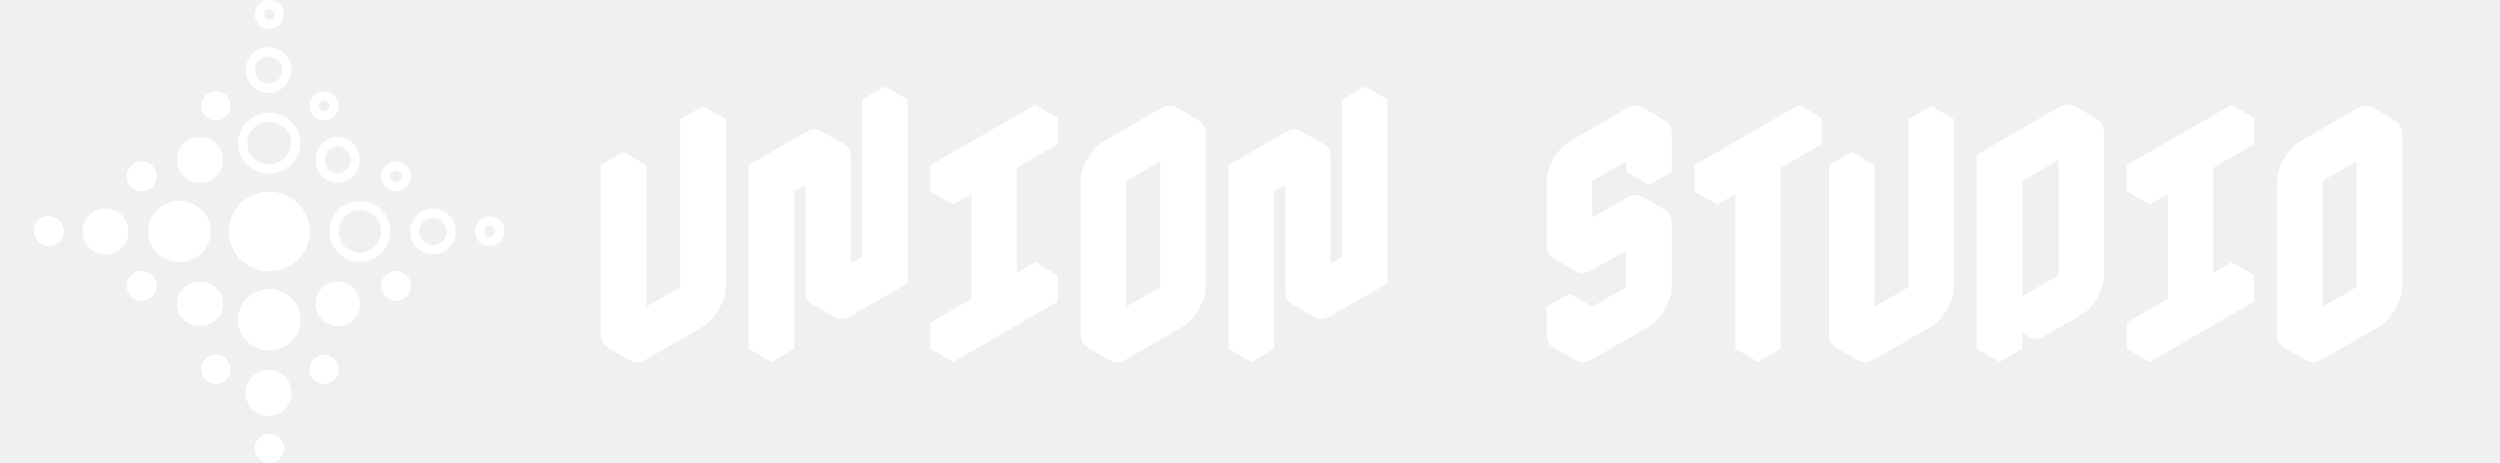
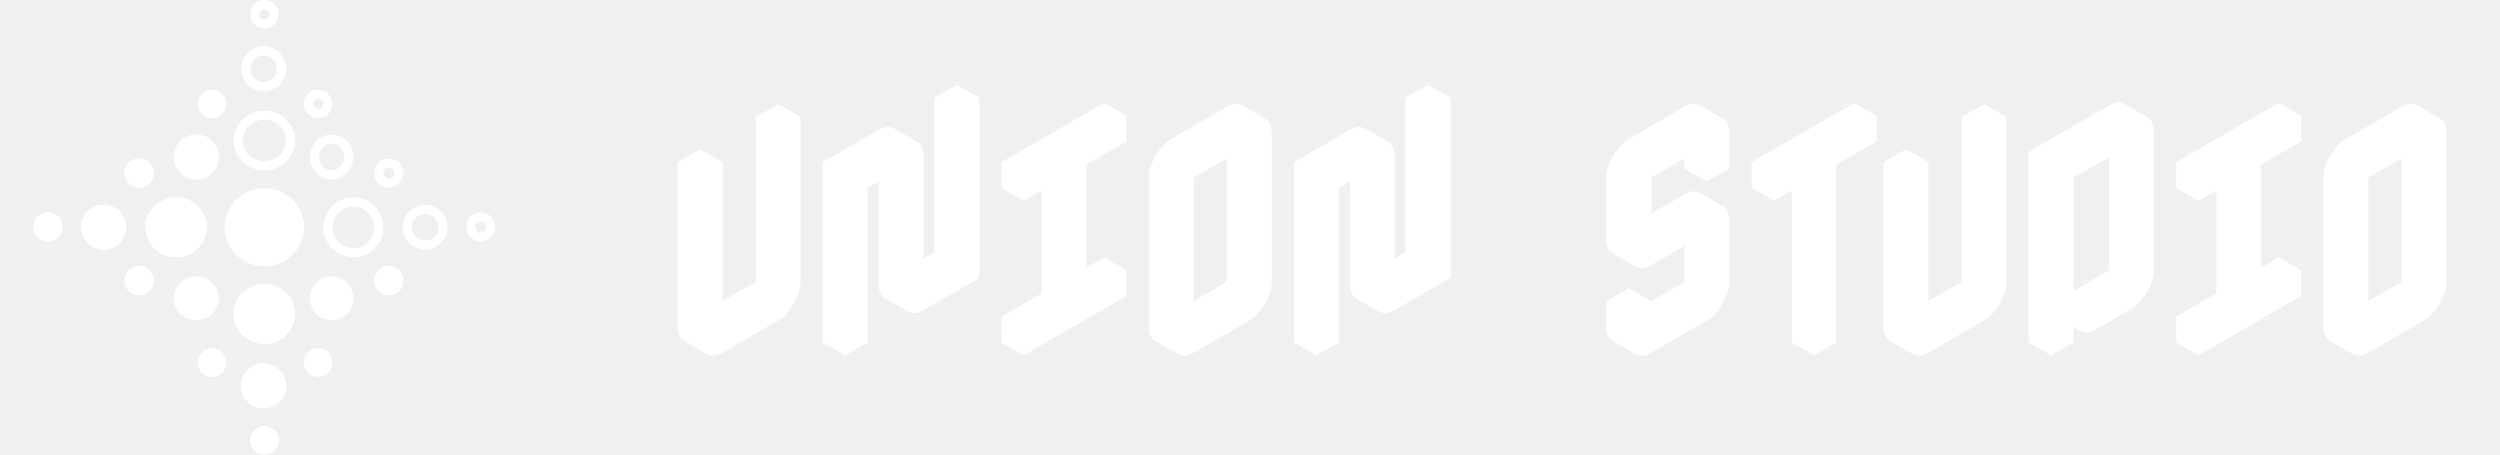
- <svg xmlns="http://www.w3.org/2000/svg" width="810" height="150" viewBox="0 0 810 150" fill="none">
+ <svg xmlns="http://www.w3.org/2000/svg" width="825" height="150" viewBox="0 0 825 150" fill="none">
  <g clip-path="url(#clip0_87_31)">
    <ellipse cx="87.234" cy="75" rx="13.076" ry="12.829" fill="white" />
    <mask id="stroke0_87_31" fill="white">
      <path d="M100.31 75C100.31 82.085 94.456 87.829 87.234 87.829C80.012 87.829 74.158 82.085 74.158 75C74.158 67.915 80.012 62.171 87.234 62.171C94.456 62.171 100.31 67.915 100.31 75Z" />
    </mask>
    <ellipse cx="87.234" cy="75" rx="13.076" ry="12.829" stroke-width="6" stroke="white" mask="url(#stroke0_87_31)" />
    <mask id="stroke1_87_31" fill="white">
      <path d="M126.461 75.001C126.461 80.451 122.042 84.869 116.592 84.869C111.142 84.869 106.724 80.451 106.724 75.001C106.724 69.551 111.142 65.132 116.592 65.132C122.042 65.132 126.461 69.551 126.461 75.001Z" />
    </mask>
    <ellipse cx="116.592" cy="75.001" rx="9.868" ry="9.868" stroke-width="6" stroke="white" mask="url(#stroke1_87_31)" />
    <mask id="stroke2_87_31" fill="white">
      <path d="M147.679 74.999C147.679 79.087 144.365 82.401 140.277 82.401C136.19 82.401 132.876 79.087 132.876 74.999C132.876 70.912 136.19 67.598 140.277 67.598C144.365 67.598 147.679 70.912 147.679 74.999Z" />
    </mask>
    <ellipse cx="140.277" cy="74.999" rx="7.401" ry="7.401" stroke-width="6" stroke="white" mask="url(#stroke2_87_31)" />
    <ellipse cx="109.437" cy="98.437" rx="7.155" ry="7.155" fill="white" />
    <mask id="stroke3_87_31" fill="white">
      <path d="M116.592 98.437C116.592 102.389 113.388 105.592 109.437 105.592C105.485 105.592 102.282 102.389 102.282 98.437C102.282 94.486 105.485 91.283 109.437 91.283C113.388 91.283 116.592 94.486 116.592 98.437Z" />
    </mask>
    <ellipse cx="109.437" cy="98.437" rx="7.155" ry="7.155" stroke-width="6" stroke="white" mask="url(#stroke3_87_31)" />
    <mask id="stroke4_87_31" fill="white">
      <path d="M116.592 51.809C116.592 55.897 113.388 59.211 109.437 59.211C105.485 59.211 102.282 55.897 102.282 51.809C102.282 47.721 105.485 44.408 109.437 44.408C113.388 44.408 116.592 47.721 116.592 51.809Z" />
    </mask>
    <ellipse cx="109.437" cy="51.809" rx="7.155" ry="7.401" stroke-width="6" stroke="white" mask="url(#stroke4_87_31)" />
    <ellipse cx="64.783" cy="98.437" rx="7.401" ry="7.155" fill="white" />
    <mask id="stroke5_87_31" fill="white">
      <path d="M72.185 98.437C72.185 102.389 68.871 105.592 64.783 105.592C60.696 105.592 57.382 102.389 57.382 98.437C57.382 94.486 60.696 91.283 64.783 91.283C68.871 91.283 72.185 94.486 72.185 98.437Z" />
    </mask>
    <ellipse cx="64.783" cy="98.437" rx="7.401" ry="7.155" stroke-width="6" stroke="white" mask="url(#stroke5_87_31)" />
    <ellipse cx="64.783" cy="51.809" rx="7.401" ry="7.401" fill="white" />
    <mask id="stroke6_87_31" fill="white">
      <path d="M72.185 51.809C72.185 55.897 68.871 59.211 64.783 59.211C60.696 59.211 57.382 55.897 57.382 51.809C57.382 47.721 60.696 44.408 64.783 44.408C68.871 44.408 72.185 47.721 72.185 51.809Z" />
    </mask>
    <ellipse cx="64.783" cy="51.809" rx="7.401" ry="7.401" stroke-width="6" stroke="white" mask="url(#stroke6_87_31)" />
    <mask id="stroke7_87_31" fill="white">
      <path d="M94.388 22.697C94.388 26.785 91.074 30.099 86.986 30.099C82.899 30.099 79.585 26.785 79.585 22.697C79.585 18.61 82.899 15.296 86.986 15.296C91.074 15.296 94.388 18.61 94.388 22.697Z" />
    </mask>
    <ellipse cx="86.986" cy="22.697" rx="7.401" ry="7.401" stroke-width="6" stroke="white" mask="url(#stroke7_87_31)" />
    <ellipse cx="86.986" cy="127.303" rx="7.401" ry="7.401" fill="white" />
    <mask id="stroke8_87_31" fill="white">
      <path d="M94.388 127.303C94.388 131.39 91.074 134.704 86.986 134.704C82.899 134.704 79.585 131.39 79.585 127.303C79.585 123.215 82.899 119.901 86.986 119.901C91.074 119.901 94.388 123.215 94.388 127.303Z" />
    </mask>
    <ellipse cx="86.986" cy="127.303" rx="7.401" ry="7.401" stroke-width="6" stroke="white" mask="url(#stroke8_87_31)" />
    <mask id="stroke9_87_31" fill="white">
      <path d="M163.467 74.877C163.467 77.534 161.314 79.688 158.657 79.688C156 79.688 153.846 77.534 153.846 74.877C153.846 72.22 156 70.066 158.657 70.066C161.314 70.066 163.467 72.22 163.467 74.877Z" />
    </mask>
    <ellipse cx="158.657" cy="74.877" rx="4.811" ry="4.811" stroke-width="6" stroke="white" mask="url(#stroke9_87_31)" />
    <ellipse cx="128.312" cy="92.64" rx="4.811" ry="4.811" fill="white" />
    <mask id="stroke10_87_31" fill="white">
      <path d="M133.123 92.64C133.123 95.297 130.969 97.451 128.312 97.451C125.655 97.451 123.501 95.297 123.501 92.64C123.501 89.983 125.655 87.829 128.312 87.829C130.969 87.829 133.123 89.983 133.123 92.64Z" />
    </mask>
    <ellipse cx="128.312" cy="92.64" rx="4.811" ry="4.811" stroke-width="6" stroke="white" mask="url(#stroke10_87_31)" />
    <ellipse cx="104.995" cy="119.655" rx="4.688" ry="4.688" fill="white" />
    <mask id="stroke11_87_31" fill="white">
      <path d="M109.683 119.655C109.683 122.244 107.584 124.342 104.995 124.342C102.406 124.342 100.308 122.244 100.308 119.655C100.308 117.066 102.406 114.967 104.995 114.967C107.584 114.967 109.683 117.066 109.683 119.655Z" />
    </mask>
    <ellipse cx="104.995" cy="119.655" rx="4.688" ry="4.688" stroke-width="6" stroke="white" mask="url(#stroke11_87_31)" />
    <mask id="stroke12_87_31" fill="white">
      <path d="M109.683 34.293C109.683 36.882 107.584 38.98 104.995 38.98C102.406 38.98 100.308 36.882 100.308 34.293C100.308 31.704 102.406 29.605 104.995 29.605C107.584 29.605 109.683 31.704 109.683 34.293Z" />
    </mask>
    <ellipse cx="104.995" cy="34.293" rx="4.688" ry="4.688" stroke-width="6" stroke="white" mask="url(#stroke12_87_31)" />
    <ellipse cx="69.964" cy="119.655" rx="4.688" ry="4.688" fill="white" />
    <mask id="stroke13_87_31" fill="white">
      <path d="M74.651 119.655C74.651 122.244 72.553 124.342 69.964 124.342C67.375 124.342 65.276 122.244 65.276 119.655C65.276 117.066 67.375 114.967 69.964 114.967C72.553 114.967 74.651 117.066 74.651 119.655Z" />
    </mask>
    <ellipse cx="69.964" cy="119.655" rx="4.688" ry="4.688" stroke-width="6" stroke="white" mask="url(#stroke13_87_31)" />
    <ellipse cx="69.964" cy="34.293" rx="4.688" ry="4.688" fill="white" />
    <mask id="stroke14_87_31" fill="white">
      <path d="M74.651 34.293C74.651 36.882 72.553 38.98 69.964 38.98C67.375 38.98 65.276 36.882 65.276 34.293C65.276 31.704 67.375 29.605 69.964 29.605C72.553 29.605 74.651 31.704 74.651 34.293Z" />
    </mask>
    <ellipse cx="69.964" cy="34.293" rx="4.688" ry="4.688" stroke-width="6" stroke="white" mask="url(#stroke14_87_31)" />
    <mask id="stroke15_87_31" fill="white">
      <path d="M133.123 57.114C133.123 59.771 130.969 61.925 128.312 61.925C125.655 61.925 123.501 59.771 123.501 57.114C123.501 54.457 125.655 52.303 128.312 52.303C130.969 52.303 133.123 54.457 133.123 57.114Z" />
    </mask>
    <ellipse cx="128.312" cy="57.114" rx="4.811" ry="4.811" stroke-width="6" stroke="white" mask="url(#stroke15_87_31)" />
    <ellipse cx="45.91" cy="92.64" rx="4.811" ry="4.811" fill="white" />
    <mask id="stroke16_87_31" fill="white">
      <path d="M50.72 92.64C50.72 95.297 48.566 97.451 45.91 97.451C43.252 97.451 41.099 95.297 41.099 92.64C41.099 89.983 43.252 87.829 45.91 87.829C48.566 87.829 50.72 89.983 50.72 92.64Z" />
    </mask>
    <ellipse cx="45.91" cy="92.64" rx="4.811" ry="4.811" stroke-width="6" stroke="white" mask="url(#stroke16_87_31)" />
    <ellipse cx="45.91" cy="57.114" rx="4.811" ry="4.811" fill="white" />
    <mask id="stroke17_87_31" fill="white">
      <path d="M50.72 57.114C50.72 59.771 48.566 61.925 45.91 61.925C43.252 61.925 41.099 59.771 41.099 57.114C41.099 54.457 43.252 52.303 45.91 52.303C48.566 52.303 50.72 54.457 50.72 57.114Z" />
    </mask>
    <ellipse cx="45.91" cy="57.114" rx="4.811" ry="4.811" stroke-width="6" stroke="white" mask="url(#stroke17_87_31)" />
    <mask id="stroke18_87_31" fill="white">
      <path d="M91.921 4.688C91.921 7.276 89.822 9.375 87.233 9.375C84.645 9.375 82.546 7.276 82.546 4.688C82.546 2.099 84.645 0 87.233 0C89.822 0 91.921 2.099 91.921 4.688Z" />
    </mask>
    <ellipse cx="87.233" cy="4.688" rx="4.688" ry="4.688" stroke-width="6" stroke="white" mask="url(#stroke18_87_31)" />
    <ellipse cx="87.233" cy="145.313" rx="4.688" ry="4.688" fill="white" />
    <mask id="stroke19_87_31" fill="white">
      <path d="M91.921 145.313C91.921 147.901 89.822 150 87.233 150C84.645 150 82.546 147.901 82.546 145.313C82.546 142.724 84.645 140.625 87.233 140.625C89.822 140.625 91.921 142.724 91.921 145.313Z" />
    </mask>
    <ellipse cx="87.233" cy="145.313" rx="4.688" ry="4.688" stroke-width="6" stroke="white" mask="url(#stroke19_87_31)" />
    <ellipse cx="15.811" cy="74.877" rx="4.811" ry="4.811" fill="white" />
    <mask id="stroke20_87_31" fill="white">
      <path d="M20.622 74.877C20.622 77.534 18.468 79.688 15.811 79.688C13.154 79.688 11 77.534 11 74.877C11 72.22 13.154 70.066 15.811 70.066C18.468 70.066 20.622 72.22 20.622 74.877Z" />
    </mask>
    <ellipse cx="15.811" cy="74.877" rx="4.811" ry="4.811" stroke-width="6" stroke="white" mask="url(#stroke20_87_31)" />
    <ellipse cx="58.121" cy="75.001" rx="10.115" ry="9.868" fill="white" />
    <mask id="stroke21_87_31" fill="white">
      <path d="M68.236 75.001C68.236 80.451 63.708 84.869 58.121 84.869C52.535 84.869 48.006 80.451 48.006 75.001C48.006 69.551 52.535 65.132 58.121 65.132C63.708 65.132 68.236 69.551 68.236 75.001Z" />
    </mask>
    <ellipse cx="58.121" cy="75.001" rx="10.115" ry="9.868" stroke-width="6" stroke="white" mask="url(#stroke21_87_31)" />
    <ellipse cx="34.19" cy="74.999" rx="7.401" ry="7.401" fill="white" />
    <mask id="stroke22_87_31" fill="white">
      <path d="M41.592 74.999C41.592 79.087 38.278 82.401 34.19 82.401C30.103 82.401 26.789 79.087 26.789 74.999C26.789 70.912 30.103 67.598 34.19 67.598C38.278 67.598 41.592 70.912 41.592 74.999Z" />
    </mask>
    <ellipse cx="34.19" cy="74.999" rx="7.401" ry="7.401" stroke-width="6" stroke="white" mask="url(#stroke22_87_31)" />
    <ellipse cx="87.232" cy="103.618" rx="10.115" ry="9.868" fill="white" />
    <mask id="stroke23_87_31" fill="white">
      <path d="M97.348 103.618C97.348 109.069 92.819 113.487 87.232 113.487C81.646 113.487 77.117 109.069 77.117 103.618C77.117 98.168 81.646 93.75 87.232 93.75C92.819 93.75 97.348 98.168 97.348 103.618Z" />
    </mask>
    <ellipse cx="87.232" cy="103.618" rx="10.115" ry="9.868" stroke-width="6" stroke="white" mask="url(#stroke23_87_31)" />
    <mask id="stroke24_87_31" fill="white">
      <path d="M97.348 46.382C97.348 51.832 92.819 56.25 87.232 56.25C81.646 56.25 77.117 51.832 77.117 46.382C77.117 40.931 81.646 36.513 87.232 36.513C92.819 36.513 97.348 40.931 97.348 46.382Z" />
    </mask>
    <ellipse cx="87.232" cy="46.382" rx="10.115" ry="9.868" stroke-width="6" stroke="white" mask="url(#stroke24_87_31)" />
-     <path d="M227.797 105.775L209.437 116.4C207.454 117.533 205.726 117.675 204.252 116.825C202.779 115.975 202.042 114.417 202.042 112.15V57.75L209.437 53.5V107.9L227.797 97.275V42.875L235.192 38.625V93.025C235.192 94.498 234.824 96.085 234.087 97.785C233.407 99.485 232.501 101.072 231.367 102.545C230.291 103.962 229.101 105.038 227.797 105.775ZM235.192 38.625L227.797 42.875L220.402 38.625L227.797 34.375L235.192 38.625ZM227.797 42.875V97.275L220.402 93.025V38.625L227.797 42.875ZM227.797 97.275L209.437 107.9L202.042 103.65L220.402 93.025L227.797 97.275ZM209.437 53.5L202.042 57.75L194.647 53.5L202.042 49.25L209.437 53.5ZM202.042 57.75V112.15C202.042 114.417 202.779 115.975 204.252 116.825L196.857 112.575C195.384 111.725 194.647 110.167 194.647 107.9V53.5L202.042 57.75ZM268.298 47.125C270.281 45.992 272.009 45.85 273.483 46.7C274.956 47.55 275.693 49.108 275.693 51.375V93.875L286.743 87.5V36.5L294.138 32.25V91.75L275.693 102.375C273.766 103.508 272.038 103.65 270.508 102.8C269.034 101.95 268.298 100.392 268.298 98.125V55.625L257.333 62V113L249.938 117.25V57.75L268.298 47.125ZM294.138 32.25L286.743 36.5L279.348 32.25L286.743 28L294.138 32.25ZM286.743 36.5V87.5L279.348 83.25V32.25L286.743 36.5ZM286.743 87.5L275.693 93.875L268.298 89.625L279.348 83.25L286.743 87.5ZM268.298 55.625V98.125C268.298 100.392 269.034 101.95 270.508 102.8L263.198 98.55C261.724 97.7 260.988 96.142 260.988 93.875V51.375L268.298 55.625ZM273.483 46.7C272.009 45.85 270.281 45.992 268.298 47.125L249.938 57.75L242.543 53.5L260.988 42.875C262.914 41.742 264.614 41.6 266.088 42.45L273.483 46.7ZM249.938 57.75V117.25L242.543 113V53.5L249.938 57.75ZM322.133 101.1V58.6L308.873 66.25V57.75L342.703 38.2V46.7L329.443 54.35V96.85L342.703 89.2V97.7L308.873 117.25V108.75L322.133 101.1ZM322.133 101.1L308.873 108.75L301.478 104.5L314.738 96.85L322.133 101.1ZM308.873 108.75V117.25L301.478 113V104.5L308.873 108.75ZM342.703 89.2L329.443 96.85L322.133 92.6L335.393 84.95L342.703 89.2ZM322.133 58.6V101.1L314.738 96.85V54.35L322.133 58.6ZM342.703 38.2L308.873 57.75L301.478 53.5L335.393 33.95L342.703 38.2ZM308.873 57.75V66.25L301.478 62V53.5L308.873 57.75ZM364.911 50.1L383.271 39.475C385.197 38.342 386.897 38.2 388.371 39.05C389.901 39.9 390.666 41.458 390.666 43.725V93.025C390.666 94.498 390.297 96.085 389.561 97.785C388.881 99.485 387.974 101.072 386.841 102.545C385.764 103.962 384.574 105.038 383.271 105.775L364.911 116.4C362.927 117.533 361.199 117.675 359.726 116.825C358.252 115.975 357.516 114.417 357.516 112.15V62.85C357.516 61.32 357.856 59.733 358.536 58.09C359.216 56.39 360.122 54.832 361.256 53.415C362.389 51.942 363.607 50.837 364.911 50.1ZM364.911 107.9L383.271 97.275V47.975L364.911 58.6V107.9ZM383.271 47.975V97.275L375.876 93.025V43.725L383.271 47.975ZM383.271 97.275L364.911 107.9L357.516 103.65L375.876 93.025L383.271 97.275ZM388.456 39.05C386.926 38.2 385.197 38.342 383.271 39.475L364.911 50.1C363.607 50.837 362.389 51.942 361.256 53.415C360.122 54.832 359.216 56.39 358.536 58.09C357.856 59.733 357.516 61.32 357.516 62.85V112.15C357.516 114.417 358.252 115.975 359.726 116.825L352.331 112.575C350.857 111.725 350.121 110.167 350.121 107.9V58.6C350.121 57.07 350.461 55.483 351.141 53.84C351.821 52.14 352.727 50.582 353.861 49.165C354.994 47.692 356.212 46.587 357.516 45.85L375.876 35.225C377.859 34.092 379.587 33.95 381.061 34.8L388.456 39.05ZM423.771 47.125C425.755 45.992 427.483 45.85 428.956 46.7C430.43 47.55 431.166 49.108 431.166 51.375V93.875L442.216 87.5V36.5L449.611 32.25V91.75L431.166 102.375C429.24 103.508 427.511 103.65 425.981 102.8C424.508 101.95 423.771 100.392 423.771 98.125V55.625L412.806 62V113L405.411 117.25V57.75L423.771 47.125ZM449.611 32.25L442.216 36.5L434.821 32.25L442.216 28L449.611 32.25ZM442.216 36.5V87.5L434.821 83.25V32.25L442.216 36.5ZM442.216 87.5L431.166 93.875L423.771 89.625L434.821 83.25L442.216 87.5ZM423.771 55.625V98.125C423.771 100.392 424.508 101.95 425.981 102.8L418.671 98.55C417.198 97.7 416.461 96.142 416.461 93.875V51.375L423.771 55.625ZM428.956 46.7C427.483 45.85 425.755 45.992 423.771 47.125L405.411 57.75L398.016 53.5L416.461 42.875C418.388 41.742 420.088 41.6 421.561 42.45L428.956 46.7ZM405.411 57.75V117.25L398.016 113V53.5L405.411 57.75ZM515.902 87.5C513.919 88.633 512.19 88.775 510.717 87.925C509.244 87.075 508.507 85.517 508.507 83.25V62.85C508.507 61.32 508.847 59.733 509.527 58.09C510.207 56.39 511.114 54.832 512.247 53.415C513.38 51.942 514.599 50.837 515.902 50.1L534.262 39.475C536.189 38.342 537.889 38.2 539.362 39.05C540.892 39.9 541.657 41.458 541.657 43.725V55.625L534.262 59.875V47.975L515.902 58.6V79L534.262 68.375C536.189 67.242 537.889 67.1 539.362 67.95C540.892 68.8 541.657 70.358 541.657 72.625V93.025C541.657 94.498 541.289 96.085 540.552 97.785C539.872 99.485 538.965 101.072 537.832 102.545C536.755 103.962 535.565 105.038 534.262 105.775L515.902 116.4C513.919 117.533 512.19 117.675 510.717 116.825C509.244 115.975 508.507 114.417 508.507 112.15V103.65L515.902 99.4V107.9L534.262 97.275V76.875L515.902 87.5ZM534.262 76.875V97.275L526.867 93.025V72.625L534.262 76.875ZM534.262 97.275L515.902 107.9L508.507 103.65L526.867 93.025L534.262 97.275ZM534.262 47.975V59.875L526.867 55.625V43.725L534.262 47.975ZM515.902 99.4L508.507 103.65L501.112 99.4L508.507 95.15L515.902 99.4ZM508.507 103.65V112.15C508.507 114.417 509.244 115.975 510.717 116.825L503.322 112.575C501.849 111.725 501.112 110.167 501.112 107.9V99.4L508.507 103.65ZM539.447 67.95C537.917 67.1 536.189 67.242 534.262 68.375L515.902 79L508.507 74.75L526.867 64.125C528.85 62.992 530.579 62.85 532.052 63.7L539.447 67.95ZM539.447 39.05C537.917 38.2 536.189 38.342 534.262 39.475L515.902 50.1C514.599 50.837 513.38 51.942 512.247 53.415C511.114 54.832 510.207 56.39 509.527 58.09C508.847 59.733 508.507 61.32 508.507 62.85V83.25C508.507 85.517 509.244 87.075 510.717 87.925L503.322 83.675C501.849 82.825 501.112 81.267 501.112 79V58.6C501.112 57.07 501.452 55.483 502.132 53.84C502.812 52.14 503.719 50.582 504.852 49.165C505.985 47.692 507.204 46.587 508.507 45.85L526.867 35.225C528.85 34.092 530.579 33.95 532.052 34.8L539.447 39.05ZM569.663 58.6L556.403 66.25V57.75L590.233 38.2V46.7L576.973 54.35V113L569.663 117.25V58.6ZM569.663 58.6V117.25L562.268 113V54.35L569.663 58.6ZM590.233 38.2L556.403 57.75L549.008 53.5L582.923 33.95L590.233 38.2ZM556.403 57.75V66.25L549.008 62V53.5L556.403 57.75ZM625.737 105.775L607.377 116.4C605.393 117.533 603.665 117.675 602.192 116.825C600.718 115.975 599.982 114.417 599.982 112.15V57.75L607.377 53.5V107.9L625.737 97.275V42.875L633.132 38.625V93.025C633.132 94.498 632.763 96.085 632.027 97.785C631.347 99.485 630.44 101.072 629.307 102.545C628.23 103.962 627.04 105.038 625.737 105.775ZM633.132 38.625L625.737 42.875L618.342 38.625L625.737 34.375L633.132 38.625ZM625.737 42.875V97.275L618.342 93.025V38.625L625.737 42.875ZM625.737 97.275L607.377 107.9L599.982 103.65L618.342 93.025L625.737 97.275ZM607.377 53.5L599.982 57.75L592.587 53.5L599.982 49.25L607.377 53.5ZM599.982 57.75V112.15C599.982 114.417 600.718 115.975 602.192 116.825L594.797 112.575C593.323 111.725 592.587 110.167 592.587 107.9V53.5L599.982 57.75ZM674.397 39.05C676.324 37.917 678.024 37.775 679.497 38.625C680.97 39.475 681.707 41.033 681.707 43.3V89.2C681.707 90.73 681.367 92.345 680.687 94.045C680.007 95.688 679.1 97.247 677.967 98.72C676.891 100.137 675.701 101.213 674.397 101.95L662.582 108.75C660.655 109.883 658.955 110.025 657.482 109.175C656.009 108.325 655.272 106.767 655.272 104.5L674.397 93.45V47.55L655.272 58.6V113L647.877 117.25V54.35L674.397 39.05ZM674.397 47.55V93.45L667.002 89.2V43.3L674.397 47.55ZM674.397 93.45L655.272 104.5L647.877 100.25L667.002 89.2L674.397 93.45ZM655.272 104.5C655.272 106.767 656.009 108.325 657.482 109.175L650.087 104.925C648.614 104.075 647.877 102.517 647.877 100.25L655.272 104.5ZM679.497 38.625C678.024 37.775 676.324 37.917 674.397 39.05L647.877 54.35L640.482 50.1L667.002 34.8C668.929 33.667 670.657 33.525 672.187 34.375L679.497 38.625ZM647.877 54.35V117.25L640.482 113V50.1L647.877 54.35ZM709.78 101.1V58.6L696.52 66.25V57.75L730.35 38.2V46.7L717.09 54.35V96.85L730.35 89.2V97.7L696.52 117.25V108.75L709.78 101.1ZM709.78 101.1L696.52 108.75L689.125 104.5L702.385 96.85L709.78 101.1ZM696.52 108.75V117.25L689.125 113V104.5L696.52 108.75ZM730.35 89.2L717.09 96.85L709.78 92.6L723.04 84.95L730.35 89.2ZM709.78 58.6V101.1L702.385 96.85V54.35L709.78 58.6ZM730.35 38.2L696.52 57.75L689.125 53.5L723.04 33.95L730.35 38.2ZM696.52 57.75V66.25L689.125 62V53.5L696.52 57.75ZM752.557 50.1L770.917 39.475C772.844 38.342 774.544 38.2 776.017 39.05C777.547 39.9 778.312 41.458 778.312 43.725V93.025C778.312 94.498 777.944 96.085 777.207 97.785C776.527 99.485 775.621 101.072 774.487 102.545C773.411 103.962 772.221 105.038 770.917 105.775L752.557 116.4C750.574 117.533 748.846 117.675 747.372 116.825C745.899 115.975 745.162 114.417 745.162 112.15V62.85C745.162 61.32 745.502 59.733 746.182 58.09C746.862 56.39 747.769 54.832 748.902 53.415C750.036 51.942 751.254 50.837 752.557 50.1ZM752.557 107.9L770.917 97.275V47.975L752.557 58.6V107.9ZM770.917 47.975V97.275L763.522 93.025V43.725L770.917 47.975ZM770.917 97.275L752.557 107.9L745.162 103.65L763.522 93.025L770.917 97.275ZM776.102 39.05C774.572 38.2 772.844 38.342 770.917 39.475L752.557 50.1C751.254 50.837 750.036 51.942 748.902 53.415C747.769 54.832 746.862 56.39 746.182 58.09C745.502 59.733 745.162 61.32 745.162 62.85V112.15C745.162 114.417 745.899 115.975 747.372 116.825L739.977 112.575C738.504 111.725 737.767 110.167 737.767 107.9V58.6C737.767 57.07 738.107 55.483 738.787 53.84C739.467 52.14 740.374 50.582 741.507 49.165C742.641 47.692 743.859 46.587 745.162 45.85L763.522 35.225C765.506 34.092 767.234 33.95 768.707 34.8L776.102 39.05Z" fill="white" />
+     <path d="M256.797 105.775L238.437 116.4C236.454 117.533 234.726 117.675 233.252 116.825C231.779 115.975 231.042 114.417 231.042 112.15V57.75L238.437 53.5V107.9L256.797 97.275V42.875L264.192 38.625V93.025C264.192 94.498 263.824 96.085 263.087 97.785C262.407 99.485 261.501 101.072 260.367 102.545C259.291 103.962 258.101 105.038 256.797 105.775ZM264.192 38.625L256.797 42.875L249.402 38.625L256.797 34.375L264.192 38.625ZM256.797 42.875V97.275L249.402 93.025V38.625L256.797 42.875ZM256.797 97.275L238.437 107.9L231.042 103.65L249.402 93.025L256.797 97.275ZM238.437 53.5L231.042 57.75L223.647 53.5L231.042 49.25L238.437 53.5ZM231.042 57.75V112.15C231.042 114.417 231.779 115.975 233.252 116.825L225.857 112.575C224.384 111.725 223.647 110.167 223.647 107.9V53.5L231.042 57.75ZM297.298 47.125C299.281 45.992 301.009 45.85 302.483 46.7C303.956 47.55 304.693 49.108 304.693 51.375V93.875L315.743 87.5V36.5L323.138 32.25V91.75L304.693 102.375C302.766 103.508 301.038 103.65 299.508 102.8C298.034 101.95 297.298 100.392 297.298 98.125V55.625L286.333 62V113L278.938 117.25V57.75L297.298 47.125ZM323.138 32.25L315.743 36.5L308.348 32.25L315.743 28L323.138 32.25ZM315.743 36.5V87.5L308.348 83.25V32.25L315.743 36.5ZM315.743 87.5L304.693 93.875L297.298 89.625L308.348 83.25L315.743 87.5ZM297.298 55.625V98.125C297.298 100.392 298.034 101.95 299.508 102.8L292.198 98.55C290.724 97.7 289.988 96.142 289.988 93.875V51.375L297.298 55.625ZM302.483 46.7C301.009 45.85 299.281 45.992 297.298 47.125L278.938 57.75L271.543 53.5L289.988 42.875C291.914 41.742 293.614 41.6 295.088 42.45L302.483 46.7ZM278.938 57.75V117.25L271.543 113V53.5L278.938 57.75ZM351.133 101.1V58.6L337.873 66.25V57.75L371.703 38.2V46.7L358.443 54.35V96.85L371.703 89.2V97.7L337.873 117.25V108.75L351.133 101.1ZM351.133 101.1L337.873 108.75L330.478 104.5L343.738 96.85L351.133 101.1ZM337.873 108.75V117.25L330.478 113V104.5L337.873 108.75ZM371.703 89.2L358.443 96.85L351.133 92.6L364.393 84.95L371.703 89.2ZM351.133 58.6V101.1L343.738 96.85V54.35L351.133 58.6ZM371.703 38.2L337.873 57.75L330.478 53.5L364.393 33.95L371.703 38.2ZM337.873 57.75V66.25L330.478 62V53.5L337.873 57.75ZM393.911 50.1L412.271 39.475C414.197 38.342 415.897 38.2 417.371 39.05C418.901 39.9 419.666 41.458 419.666 43.725V93.025C419.666 94.498 419.297 96.085 418.561 97.785C417.881 99.485 416.974 101.072 415.841 102.545C414.764 103.962 413.574 105.038 412.271 105.775L393.911 116.4C391.927 117.533 390.199 117.675 388.726 116.825C387.252 115.975 386.516 114.417 386.516 112.15V62.85C386.516 61.32 386.856 59.733 387.536 58.09C388.216 56.39 389.122 54.832 390.256 53.415C391.389 51.942 392.607 50.837 393.911 50.1ZM393.911 107.9L412.271 97.275V47.975L393.911 58.6V107.9ZM412.271 47.975V97.275L404.876 93.025V43.725L412.271 47.975ZM412.271 97.275L393.911 107.9L386.516 103.65L404.876 93.025L412.271 97.275ZM417.456 39.05C415.926 38.2 414.197 38.342 412.271 39.475L393.911 50.1C392.607 50.837 391.389 51.942 390.256 53.415C389.122 54.832 388.216 56.39 387.536 58.09C386.856 59.733 386.516 61.32 386.516 62.85V112.15C386.516 114.417 387.252 115.975 388.726 116.825L381.331 112.575C379.857 111.725 379.121 110.167 379.121 107.9V58.6C379.121 57.07 379.461 55.483 380.141 53.84C380.821 52.14 381.727 50.582 382.861 49.165C383.994 47.692 385.212 46.587 386.516 45.85L404.876 35.225C406.859 34.092 408.587 33.95 410.061 34.8L417.456 39.05ZM452.771 47.125C454.755 45.992 456.483 45.85 457.956 46.7C459.43 47.55 460.166 49.108 460.166 51.375V93.875L471.216 87.5V36.5L478.611 32.25V91.75L460.166 102.375C458.24 103.508 456.511 103.65 454.981 102.8C453.508 101.95 452.771 100.392 452.771 98.125V55.625L441.806 62V113L434.411 117.25V57.75L452.771 47.125ZM478.611 32.25L471.216 36.5L463.821 32.25L471.216 28L478.611 32.25ZM471.216 36.5V87.5L463.821 83.25V32.25L471.216 36.5ZM471.216 87.5L460.166 93.875L452.771 89.625L463.821 83.25L471.216 87.5ZM452.771 55.625V98.125C452.771 100.392 453.508 101.95 454.981 102.8L447.671 98.55C446.198 97.7 445.461 96.142 445.461 93.875V51.375L452.771 55.625ZM457.956 46.7C456.483 45.85 454.755 45.992 452.771 47.125L434.411 57.75L427.016 53.5L445.461 42.875C447.388 41.742 449.088 41.6 450.561 42.45L457.956 46.7ZM434.411 57.75V117.25L427.016 113V53.5L434.411 57.75ZM544.902 87.5C542.919 88.633 541.19 88.775 539.717 87.925C538.244 87.075 537.507 85.517 537.507 83.25V62.85C537.507 61.32 537.847 59.733 538.527 58.09C539.207 56.39 540.114 54.832 541.247 53.415C542.38 51.942 543.599 50.837 544.902 50.1L563.262 39.475C565.189 38.342 566.889 38.2 568.362 39.05C569.892 39.9 570.657 41.458 570.657 43.725V55.625L563.262 59.875V47.975L544.902 58.6V79L563.262 68.375C565.189 67.242 566.889 67.1 568.362 67.95C569.892 68.8 570.657 70.358 570.657 72.625V93.025C570.657 94.498 570.289 96.085 569.552 97.785C568.872 99.485 567.965 101.072 566.832 102.545C565.755 103.962 564.565 105.038 563.262 105.775L544.902 116.4C542.919 117.533 541.19 117.675 539.717 116.825C538.244 115.975 537.507 114.417 537.507 112.15V103.65L544.902 99.4V107.9L563.262 97.275V76.875L544.902 87.5ZM563.262 76.875V97.275L555.867 93.025V72.625L563.262 76.875ZM563.262 97.275L544.902 107.9L537.507 103.65L555.867 93.025L563.262 97.275ZM563.262 47.975V59.875L555.867 55.625V43.725L563.262 47.975ZM544.902 99.4L537.507 103.65L530.112 99.4L537.507 95.15L544.902 99.4ZM537.507 103.65V112.15C537.507 114.417 538.244 115.975 539.717 116.825L532.322 112.575C530.849 111.725 530.112 110.167 530.112 107.9V99.4L537.507 103.65ZM568.447 67.95C566.917 67.1 565.189 67.242 563.262 68.375L544.902 79L537.507 74.75L555.867 64.125C557.85 62.992 559.579 62.85 561.052 63.7L568.447 67.95ZM568.447 39.05C566.917 38.2 565.189 38.342 563.262 39.475L544.902 50.1C543.599 50.837 542.38 51.942 541.247 53.415C540.114 54.832 539.207 56.39 538.527 58.09C537.847 59.733 537.507 61.32 537.507 62.85V83.25C537.507 85.517 538.244 87.075 539.717 87.925L532.322 83.675C530.849 82.825 530.112 81.267 530.112 79V58.6C530.112 57.07 530.452 55.483 531.132 53.84C531.812 52.14 532.719 50.582 533.852 49.165C534.985 47.692 536.204 46.587 537.507 45.85L555.867 35.225C557.85 34.092 559.579 33.95 561.052 34.8L568.447 39.05ZM598.663 58.6L585.403 66.25V57.75L619.233 38.2V46.7L605.973 54.35V113L598.663 117.25V58.6ZM598.663 58.6V117.25L591.268 113V54.35L598.663 58.6ZM619.233 38.2L585.403 57.75L578.008 53.5L611.923 33.95L619.233 38.2ZM585.403 57.75V66.25L578.008 62V53.5L585.403 57.75ZM654.737 105.775L636.377 116.4C634.393 117.533 632.665 117.675 631.192 116.825C629.718 115.975 628.982 114.417 628.982 112.15V57.75L636.377 53.5V107.9L654.737 97.275V42.875L662.132 38.625V93.025C662.132 94.498 661.763 96.085 661.027 97.785C660.347 99.485 659.44 101.072 658.307 102.545C657.23 103.962 656.04 105.038 654.737 105.775ZM662.132 38.625L654.737 42.875L647.342 38.625L654.737 34.375L662.132 38.625ZM654.737 42.875V97.275L647.342 93.025V38.625L654.737 42.875ZM654.737 97.275L636.377 107.9L628.982 103.65L647.342 93.025L654.737 97.275ZM636.377 53.5L628.982 57.75L621.587 53.5L628.982 49.25L636.377 53.5ZM628.982 57.75V112.15C628.982 114.417 629.718 115.975 631.192 116.825L623.797 112.575C622.323 111.725 621.587 110.167 621.587 107.9V53.5L628.982 57.75ZM703.397 39.05C705.324 37.917 707.024 37.775 708.497 38.625C709.97 39.475 710.707 41.033 710.707 43.3V89.2C710.707 90.73 710.367 92.345 709.687 94.045C709.007 95.688 708.1 97.247 706.967 98.72C705.891 100.137 704.701 101.213 703.397 101.95L691.582 108.75C689.655 109.883 687.956 110.025 686.482 109.175C685.009 108.325 684.272 106.767 684.272 104.5L703.397 93.45V47.55L684.272 58.6V113L676.877 117.25V54.35L703.397 39.05ZM703.397 47.55V93.45L696.002 89.2V43.3L703.397 47.55ZM703.397 93.45L684.272 104.5L676.877 100.25L696.002 89.2L703.397 93.45ZM684.272 104.5C684.272 106.767 685.009 108.325 686.482 109.175L679.087 104.925C677.614 104.075 676.877 102.517 676.877 100.25L684.272 104.5ZM708.497 38.625C707.024 37.775 705.324 37.917 703.397 39.05L676.877 54.35L669.482 50.1L696.002 34.8C697.929 33.667 699.657 33.525 701.187 34.375L708.497 38.625ZM676.877 54.35V117.25L669.482 113V50.1L676.877 54.35ZM738.78 101.1V58.6L725.52 66.25V57.75L759.35 38.2V46.7L746.09 54.35V96.85L759.35 89.2V97.7L725.52 117.25V108.75L738.78 101.1ZM738.78 101.1L725.52 108.75L718.125 104.5L731.385 96.85L738.78 101.1ZM725.52 108.75V117.25L718.125 113V104.5L725.52 108.75ZM759.35 89.2L746.09 96.85L738.78 92.6L752.04 84.95L759.35 89.2ZM738.78 58.6V101.1L731.385 96.85V54.35L738.78 58.6ZM759.35 38.2L725.52 57.75L718.125 53.5L752.04 33.95L759.35 38.2ZM725.52 57.75V66.25L718.125 62V53.5L725.52 57.75ZM781.557 50.1L799.917 39.475C801.844 38.342 803.544 38.2 805.017 39.05C806.547 39.9 807.312 41.458 807.312 43.725V93.025C807.312 94.498 806.944 96.085 806.207 97.785C805.527 99.485 804.621 101.072 803.487 102.545C802.411 103.962 801.221 105.038 799.917 105.775L781.557 116.4C779.574 117.533 777.846 117.675 776.372 116.825C774.899 115.975 774.162 114.417 774.162 112.15V62.85C774.162 61.32 774.502 59.733 775.182 58.09C775.862 56.39 776.769 54.832 777.902 53.415C779.036 51.942 780.254 50.837 781.557 50.1ZM781.557 107.9L799.917 97.275V47.975L781.557 58.6V107.9ZM799.917 47.975V97.275L792.522 93.025V43.725L799.917 47.975ZM799.917 97.275L781.557 107.9L774.162 103.65L792.522 93.025L799.917 97.275ZM805.102 39.05C803.572 38.2 801.844 38.342 799.917 39.475L781.557 50.1C780.254 50.837 779.036 51.942 777.902 53.415C776.769 54.832 775.862 56.39 775.182 58.09C774.502 59.733 774.162 61.32 774.162 62.85V112.15C774.162 114.417 774.899 115.975 776.372 116.825L768.977 112.575C767.504 111.725 766.767 110.167 766.767 107.9V58.6C766.767 57.07 767.107 55.483 767.787 53.84C768.467 52.14 769.374 50.582 770.507 49.165C771.641 47.692 772.859 46.587 774.162 45.85L792.522 35.225C794.506 34.092 796.234 33.95 797.707 34.8L805.102 39.05Z" fill="white" />
  </g>
  <defs>
    <clipPath id="clip0_87_31">
-       <rect width="810" height="150" fill="white" />
+       <rect width="825" height="150" fill="white" />
    </clipPath>
  </defs>
</svg>
